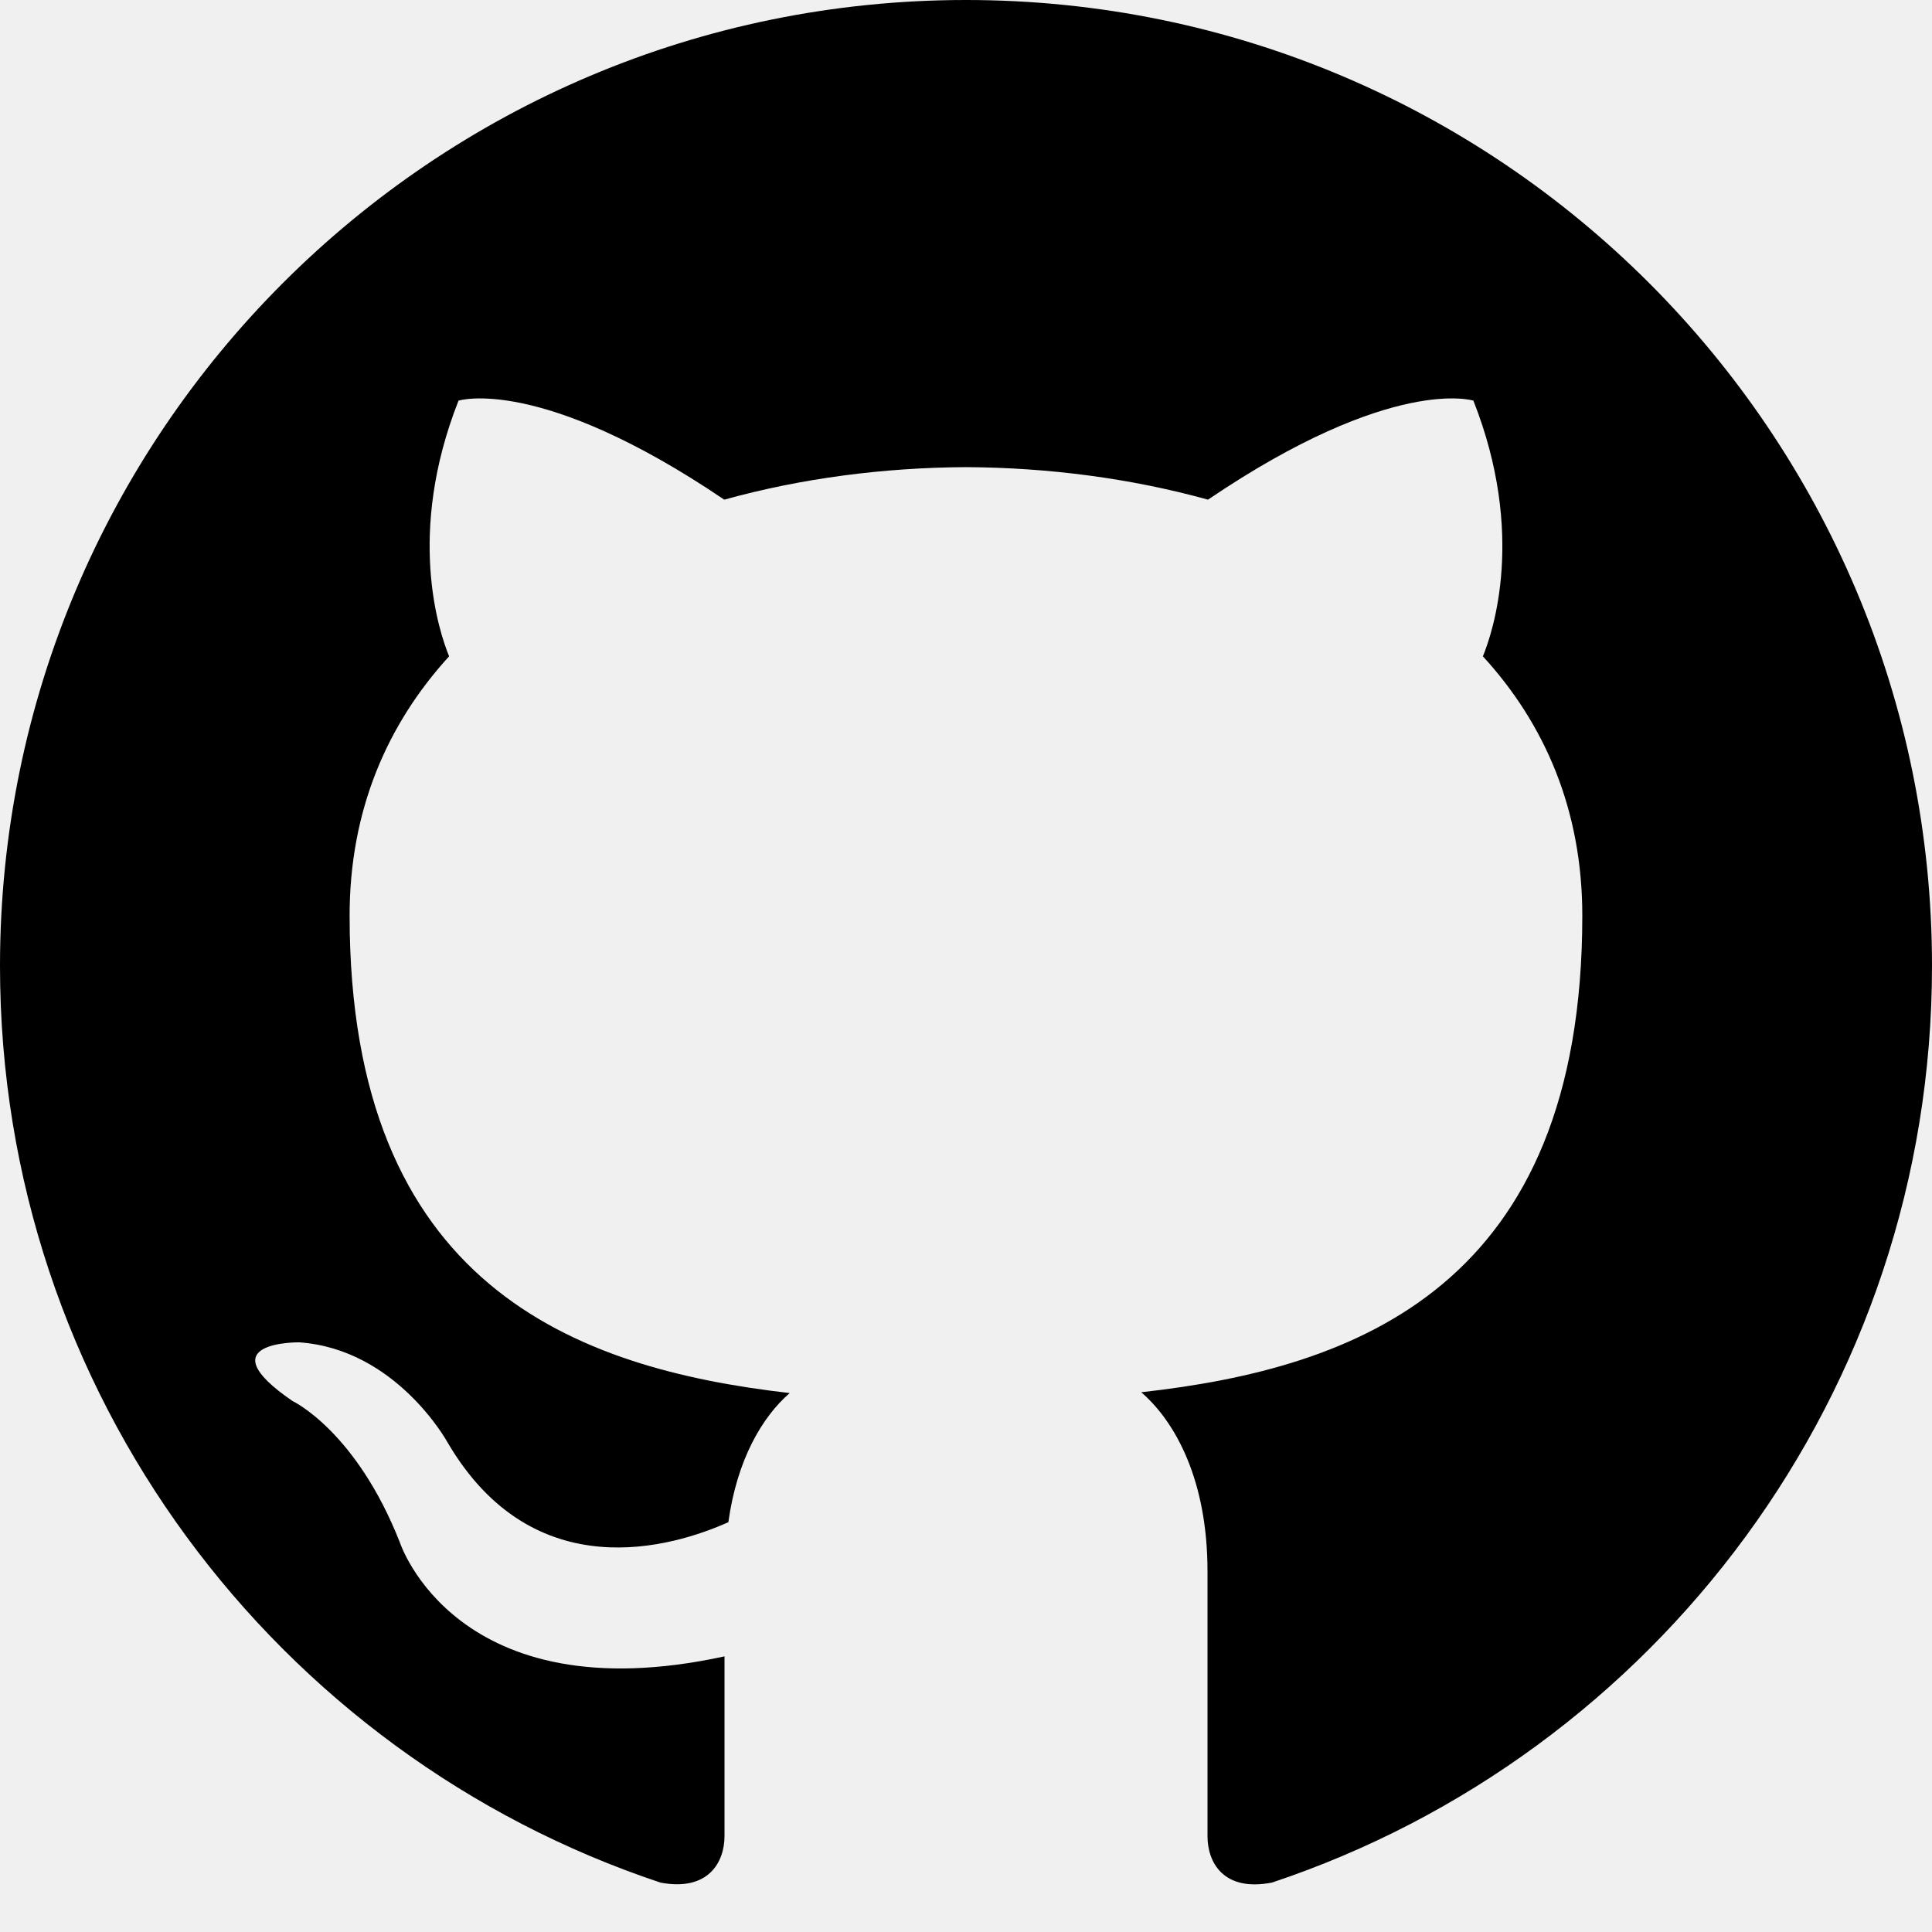
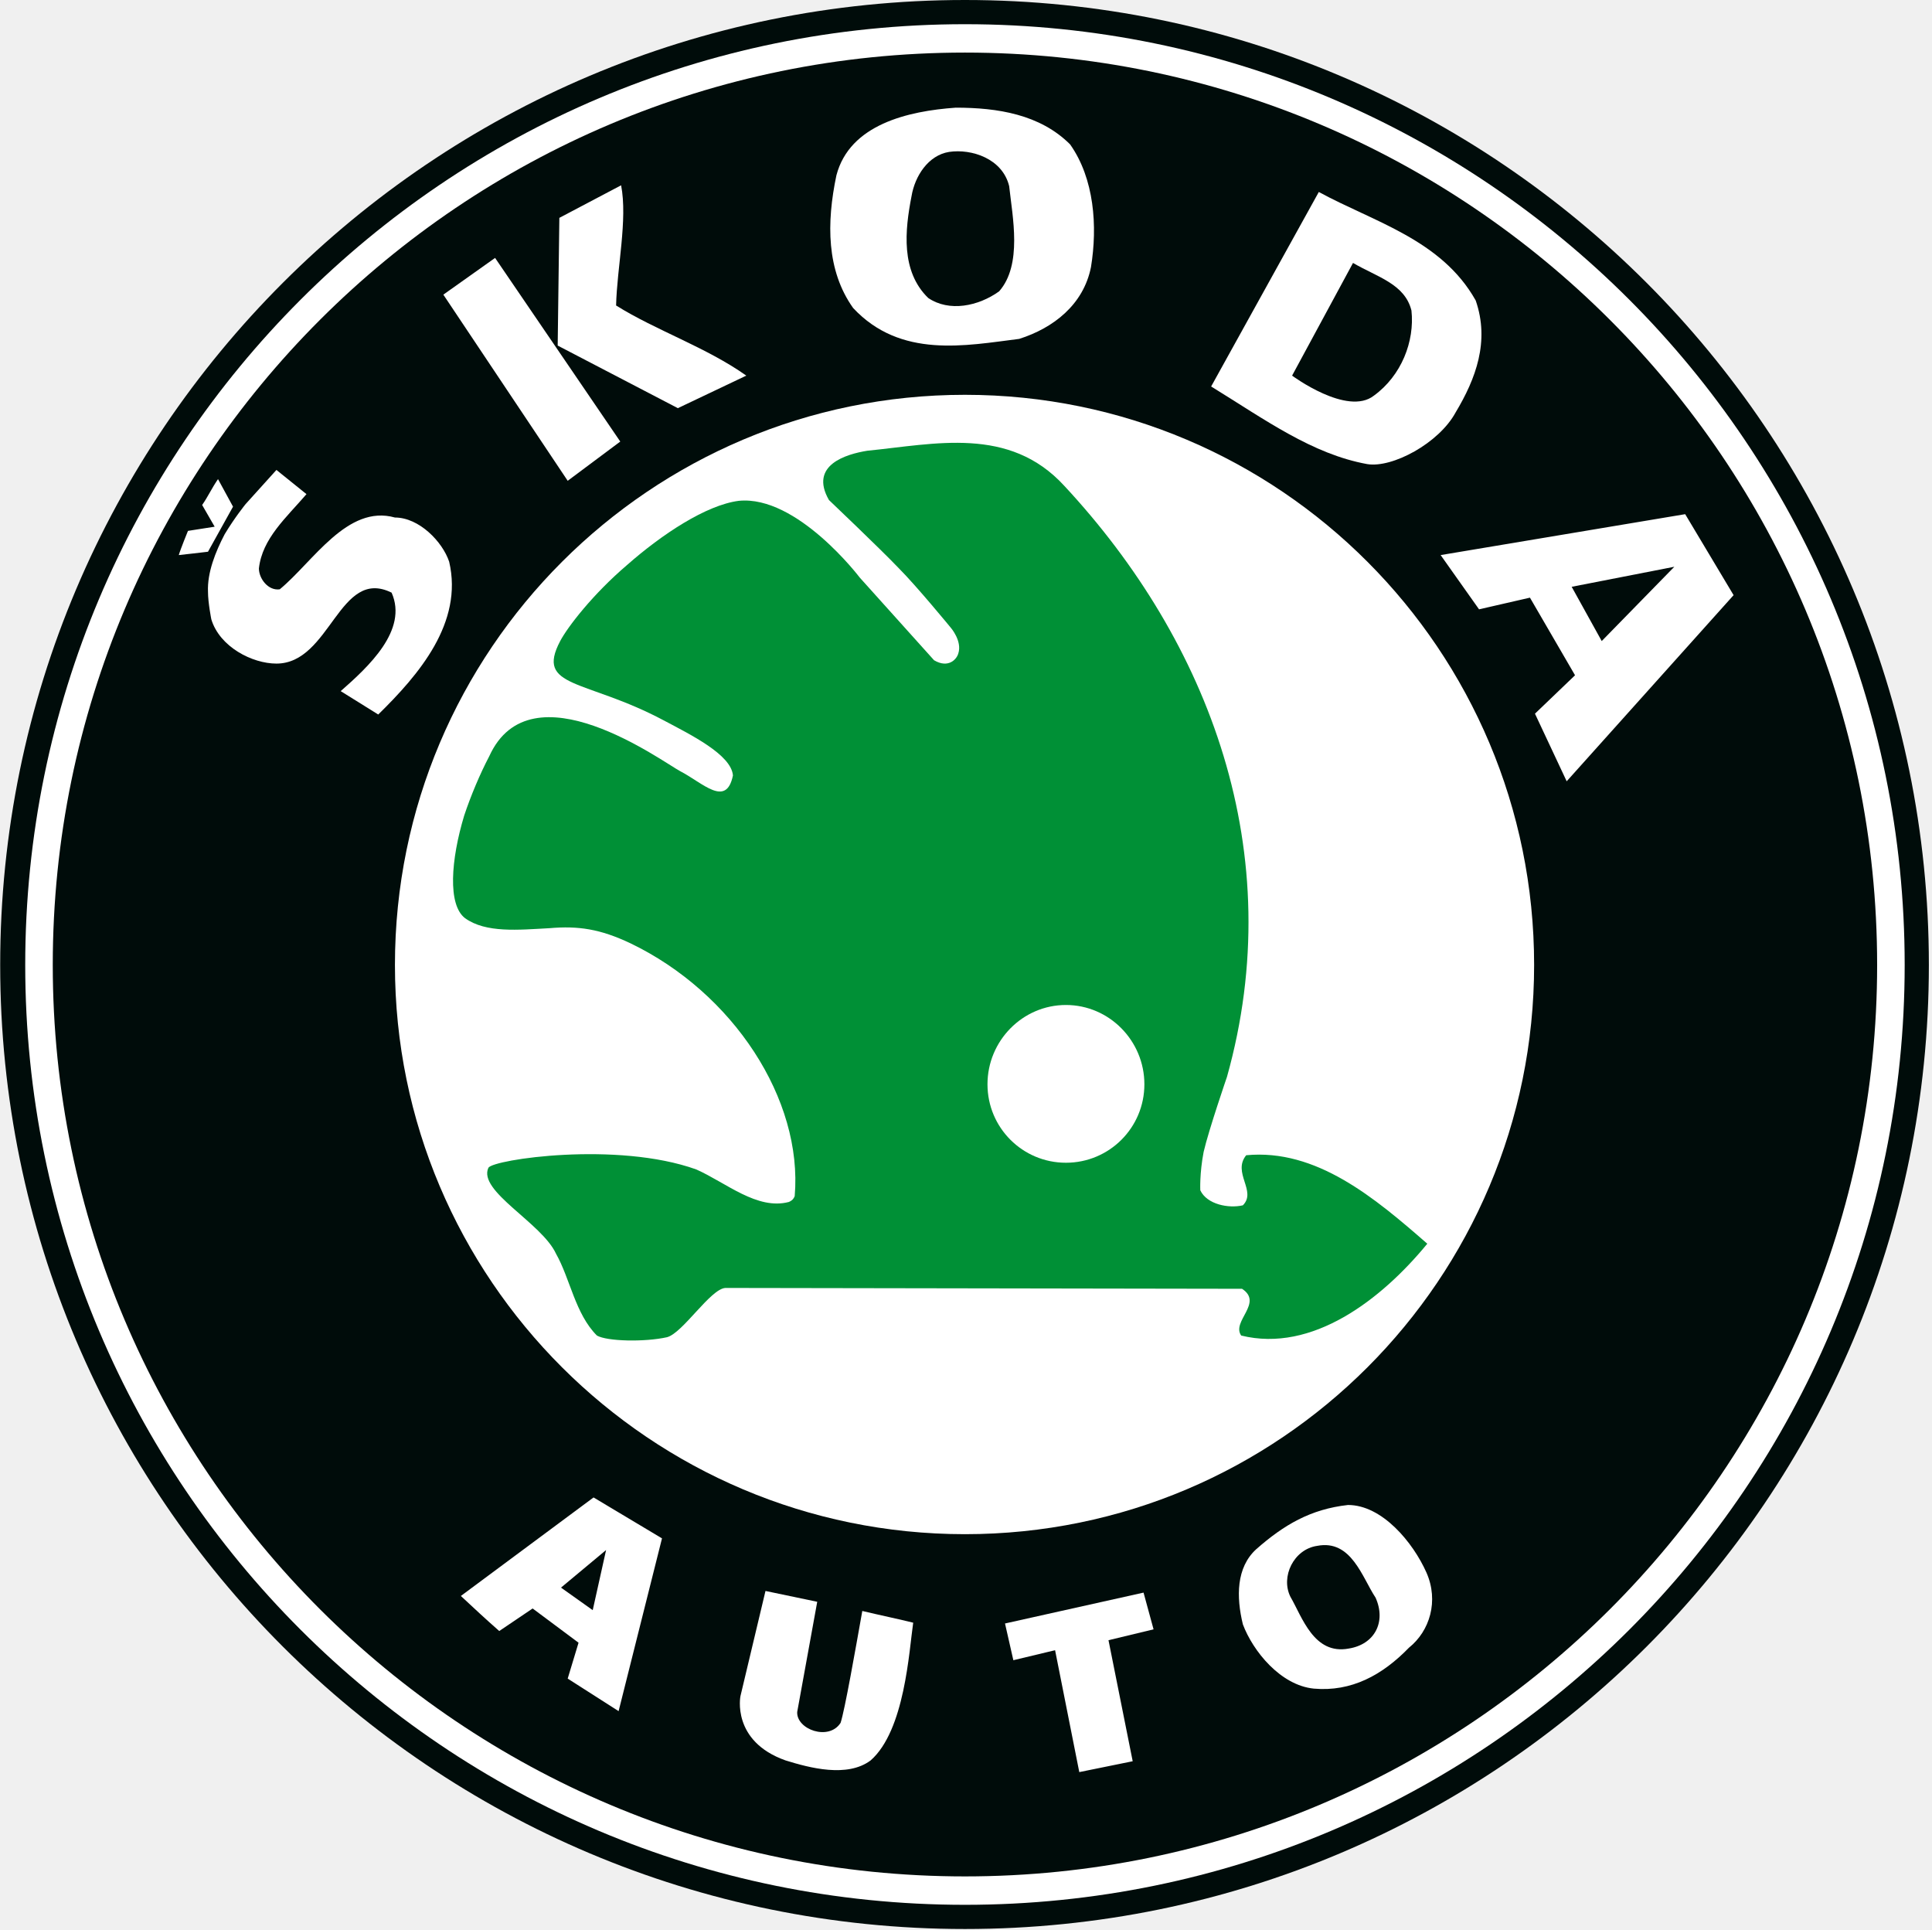
- <svg xmlns="http://www.w3.org/2000/svg" width="24" height="24" viewBox="0 0 24 24">
-   <path d="M12 0c-6.626 0-12 5.373-12 12 0 5.302 3.438 9.8 8.207 11.387.599.111.793-.261.793-.577v-2.234c-3.338.726-4.033-1.416-4.033-1.416-.546-1.387-1.333-1.756-1.333-1.756-1.089-.745.083-.729.083-.729 1.205.084 1.839 1.237 1.839 1.237 1.07 1.834 2.807 1.304 3.492.997.107-.775.418-1.305.762-1.604-2.665-.305-5.467-1.334-5.467-5.931 0-1.311.469-2.381 1.236-3.221-.124-.303-.535-1.524.117-3.176 0 0 1.008-.322 3.301 1.23.957-.266 1.983-.399 3.003-.404 1.02.005 2.047.138 3.006.404 2.291-1.552 3.297-1.23 3.297-1.23.653 1.653.242 2.874.118 3.176.77.84 1.235 1.911 1.235 3.221 0 4.609-2.807 5.624-5.479 5.921.43.372.823 1.102.823 2.222v3.293c0 .319.192.694.801.576 4.765-1.589 8.199-6.086 8.199-11.386 0-6.627-5.373-12-12-12z" />
+ <svg xmlns="http://www.w3.org/2000/svg" width="2500" height="2497" viewBox="0 0 993 992">
+   <path fill="#000C0A" d="M495.958 991.49c273.727 0 495.527-221.815 495.527-495.527C991.487 222.236 769.685 0 495.958 0 222.236 0 0 222.236 0 495.961 0 769.674 222.236 991.49 495.958 991.49z" />
+   <path fill="#FFF" d="M495.958 979.054c266.859 0 483.093-216.233 483.093-483.093 0-266.861-216.233-483.522-483.093-483.522-266.858 0-483.087 216.662-483.087 483.522s216.23 483.093 483.087 483.093z" />
+   <path fill="#000C0A" d="M495.958 964.455c258.704 0 468.934-209.789 468.934-468.492 0-259.139-210.229-468.937-468.934-468.937-258.707 0-468.931 209.797-468.931 468.937.001 258.703 210.225 468.492 468.931 468.492z" />
+   <path fill="#FFF" d="M495.958 788.555c161.745 0 292.6-131.272 292.6-292.594 0-161.748-130.854-293.033-292.6-293.033-161.743 0-293.026 131.285-293.026 293.033 0 161.321 131.283 292.594 293.026 292.594zM550.019 74.217c12.436 17.595 14.159 42.05 10.726 63.066-3.856 19.312-19.304 31.324-36.897 36.903-27.459 3.431-60.92 10.294-85.375-15.874-13.729-19.308-13.729-43.764-8.586-68.219 6.868-26.169 36.899-33.033 61.354-34.754 21.455.002 43.33 3.436 58.778 18.878z" />
+   <path fill="#000C0A" d="M518.692 95.669c1.72 15.878 6.871 40.333-5.143 54.062-10.726 7.724-25.74 10.723-36.468 3.431-14.157-13.729-12.013-34.752-8.578-52.342 1.709-10.299 8.578-21.024 19.306-22.738 11.581-1.717 27.458 3.431 30.883 17.587z" />
+   <path fill="#FFF" d="M758.528 154.448c7.293 21.025 0 40.333-10.303 57.493-8.578 15.875-32.603 28.741-45.477 26.602-28.312-5.147-52.348-22.738-80.229-39.897l55.349-99.971c28.317 15.443 63.067 24.453 80.66 55.773z" />
+   <path fill="#000C0A" d="M725.495 159.6c1.717 15.873-5.15 33.464-19.311 43.763-13.73 10.724-42.045-10.299-42.045-10.299l31.316-57.919c12.446 7.292 26.607 10.726 30.04 24.455z" />
+   <path fill="#FFF" d="M157.456 253.983C147.156 266 134.714 276.726 133 292.168c0 5.151 4.715 11.584 10.722 10.726 17.167-14.16 34.754-43.759 59.209-36.894 12.44 0 24.455 12.441 27.886 22.733 7.296 31.32-15.446 57.924-36.467 78.515l-19.303-12.013c14.156-12.444 34.75-31.315 26.164-50.625-27.023-13.301-31.316 36.468-59.203 36.468-12.443 0-29.175-8.582-33.464-22.737 0 0-1.717-8.583-1.717-14.161-.428-9.868 3.861-20.594 8.582-29.603 5.147-8.578 10.727-15.443 10.727-15.443l15.873-17.59 15.447 12.439zM106.828 283.586c-3.862.431-10.727 1.29-15.015 1.717.858-3.003 4.719-12.438 4.719-12.438l13.73-2.145-6.438-11.159c3.003-4.289 5.147-9.008 8.154-13.297l7.719 14.156-12.869 23.166zM891.101 305.901l-85.809 95.67-16.301-34.751 20.597-19.738-23.177-39.894-26.165 6.001-19.744-27.886 125.712-21.024 24.887 41.622z" />
+   <path fill="#000C0A" d="M823.31 329.493l-15.448-27.885 52.769-10.298-37.321 38.183z" />
+   <path fill="#FFF" d="M317.911 879.508l-26.169-16.733 5.578-18.44-23.601-17.595-17.16 11.589c-6.864-6.007-13.301-12.013-19.735-18.019l68.215-50.636 35.182 21.027-22.31 88.807zM733.21 808.297c6.438 14.584 1.717 30.031-9.009 38.608-13.729 14.159-29.601 22.736-48.903 21.028-17.163-1.727-31.324-19.319-36.468-33.042-3.435-14.16-3.435-29.183 6.86-38.606 14.152-12.451 27.891-20.606 47.193-22.738 17.589 0 33.468 19.305 40.327 34.75z" />
+   <path fill="#000C0A" d="M304.608 827.601l-16.3-11.589 23.169-19.305-6.869 30.894zM707.045 821.17c5.575 12.438-.433 24.025-13.735 26.158-18.012 3.436-24.025-16.293-30.031-26.597-5.144-10.303 1.718-24.447 13.738-26.173 17.586-3.433 23.16 16.311 30.028 26.612z" />
+   <path fill="#FFF" d="M409.723 879.947c-.427 9.001 16.305 15.009 22.31 5.567 2.145-6.43 7.724-38.186 11.157-57.488 9.006 2.147 19.305 4.296 26.166 6.021-2.141 14.567-4.285 55.324-21.877 70.785-12.016 9.002-31.319 3.858-43.76 0-27.89-9.879-23.169-33.041-23.169-33.041l12.871-54.055 26.6 5.567-10.298 56.644zM569.753 843.047l12.443 62.21-27.459 5.583-12.442-62.649-21.453 5.143-4.289-18.879 71.219-15.871 5.15 18.881-23.169 5.582z" />
+   <path fill="#009036" d="M547.015 249.695c74.651 80.231 115.84 188.774 83.661 303.752 0 0-9.44 27.458-12.012 38.615-2.149 11.154-1.718 19.731-1.718 19.731 3.427 7.301 14.584 9.44 21.884 7.724 7.284-7.292-5.583-16.729 1.71-25.738 36.044-3.434 66.072 21.882 93.102 45.476-23.593 28.755-59.205 56.199-95.674 47.197-5.143-7.294 11.581-16.732.432-24.025l-265.572-.438c-7.723.438-21.879 23.179-30.033 25.327-11.582 2.57-30.889 2.132-36.037-.863-11.158-11.166-13.73-29.168-21.021-42.05-7.296-15.87-40.333-32.176-34.754-44.188 2.575-4.29 66.074-13.729 106.831.854 15.442 6.869 31.32 21.025 47.621 16.731.854-.428 2.145-.854 3.003-2.998 4.289-49.771-31.748-104.686-84.521-129.997-15.446-7.296-26.596-9.013-41.615-7.724-15.874.854-32.606 2.571-43.328-5.146-9.013-6.865-7.296-30.035-.432-52.773 3.43-10.295 8.151-21.453 12.871-30.457 21.453-47.198 89.24 2.998 98.246 7.719 11.588 6.006 23.597 18.876 27.031 2.145-.859-10.726-21.88-21.021-35.609-28.316-40.33-21.449-66.071-16.301-53.201-40.758 3.862-7.291 16.729-24.023 34.323-39.042 18.019-15.873 40.753-30.89 57.489-33.033 30.031-3.002 62.208 39.47 62.208 39.47l38.187 42.474c7.295 4.289 11.581-.431 12.438-3.43 2.146-6.438-3.857-13.306-3.857-13.306s-17.59-21.449-27.031-30.885c-9.005-9.44-35.607-34.75-35.607-34.75-10.299-18.019 9.008-23.598 19.73-25.318 34.753-3.434 72.932-12.869 101.255 18.02z" />
+   <path fill="#FFF" d="M547.869 597.638c22.308 0 40.334-18.019 40.334-40.329s-18.026-40.756-40.334-40.756c-22.306 0-40.324 18.445-40.324 40.756-.001 22.312 18.018 40.329 40.324 40.329zM316.624 157.021c20.594 12.874 46.332 21.452 66.93 36.043l-35.182 16.729-61.777-32.175.858-65.64 31.748-16.737c3.425 17.596-2.146 42.475-2.577 61.78zM291.742 247.123l-63.926-95.678 26.6-18.877 64.353 94.389-27.027 20.166z" />
</svg>
